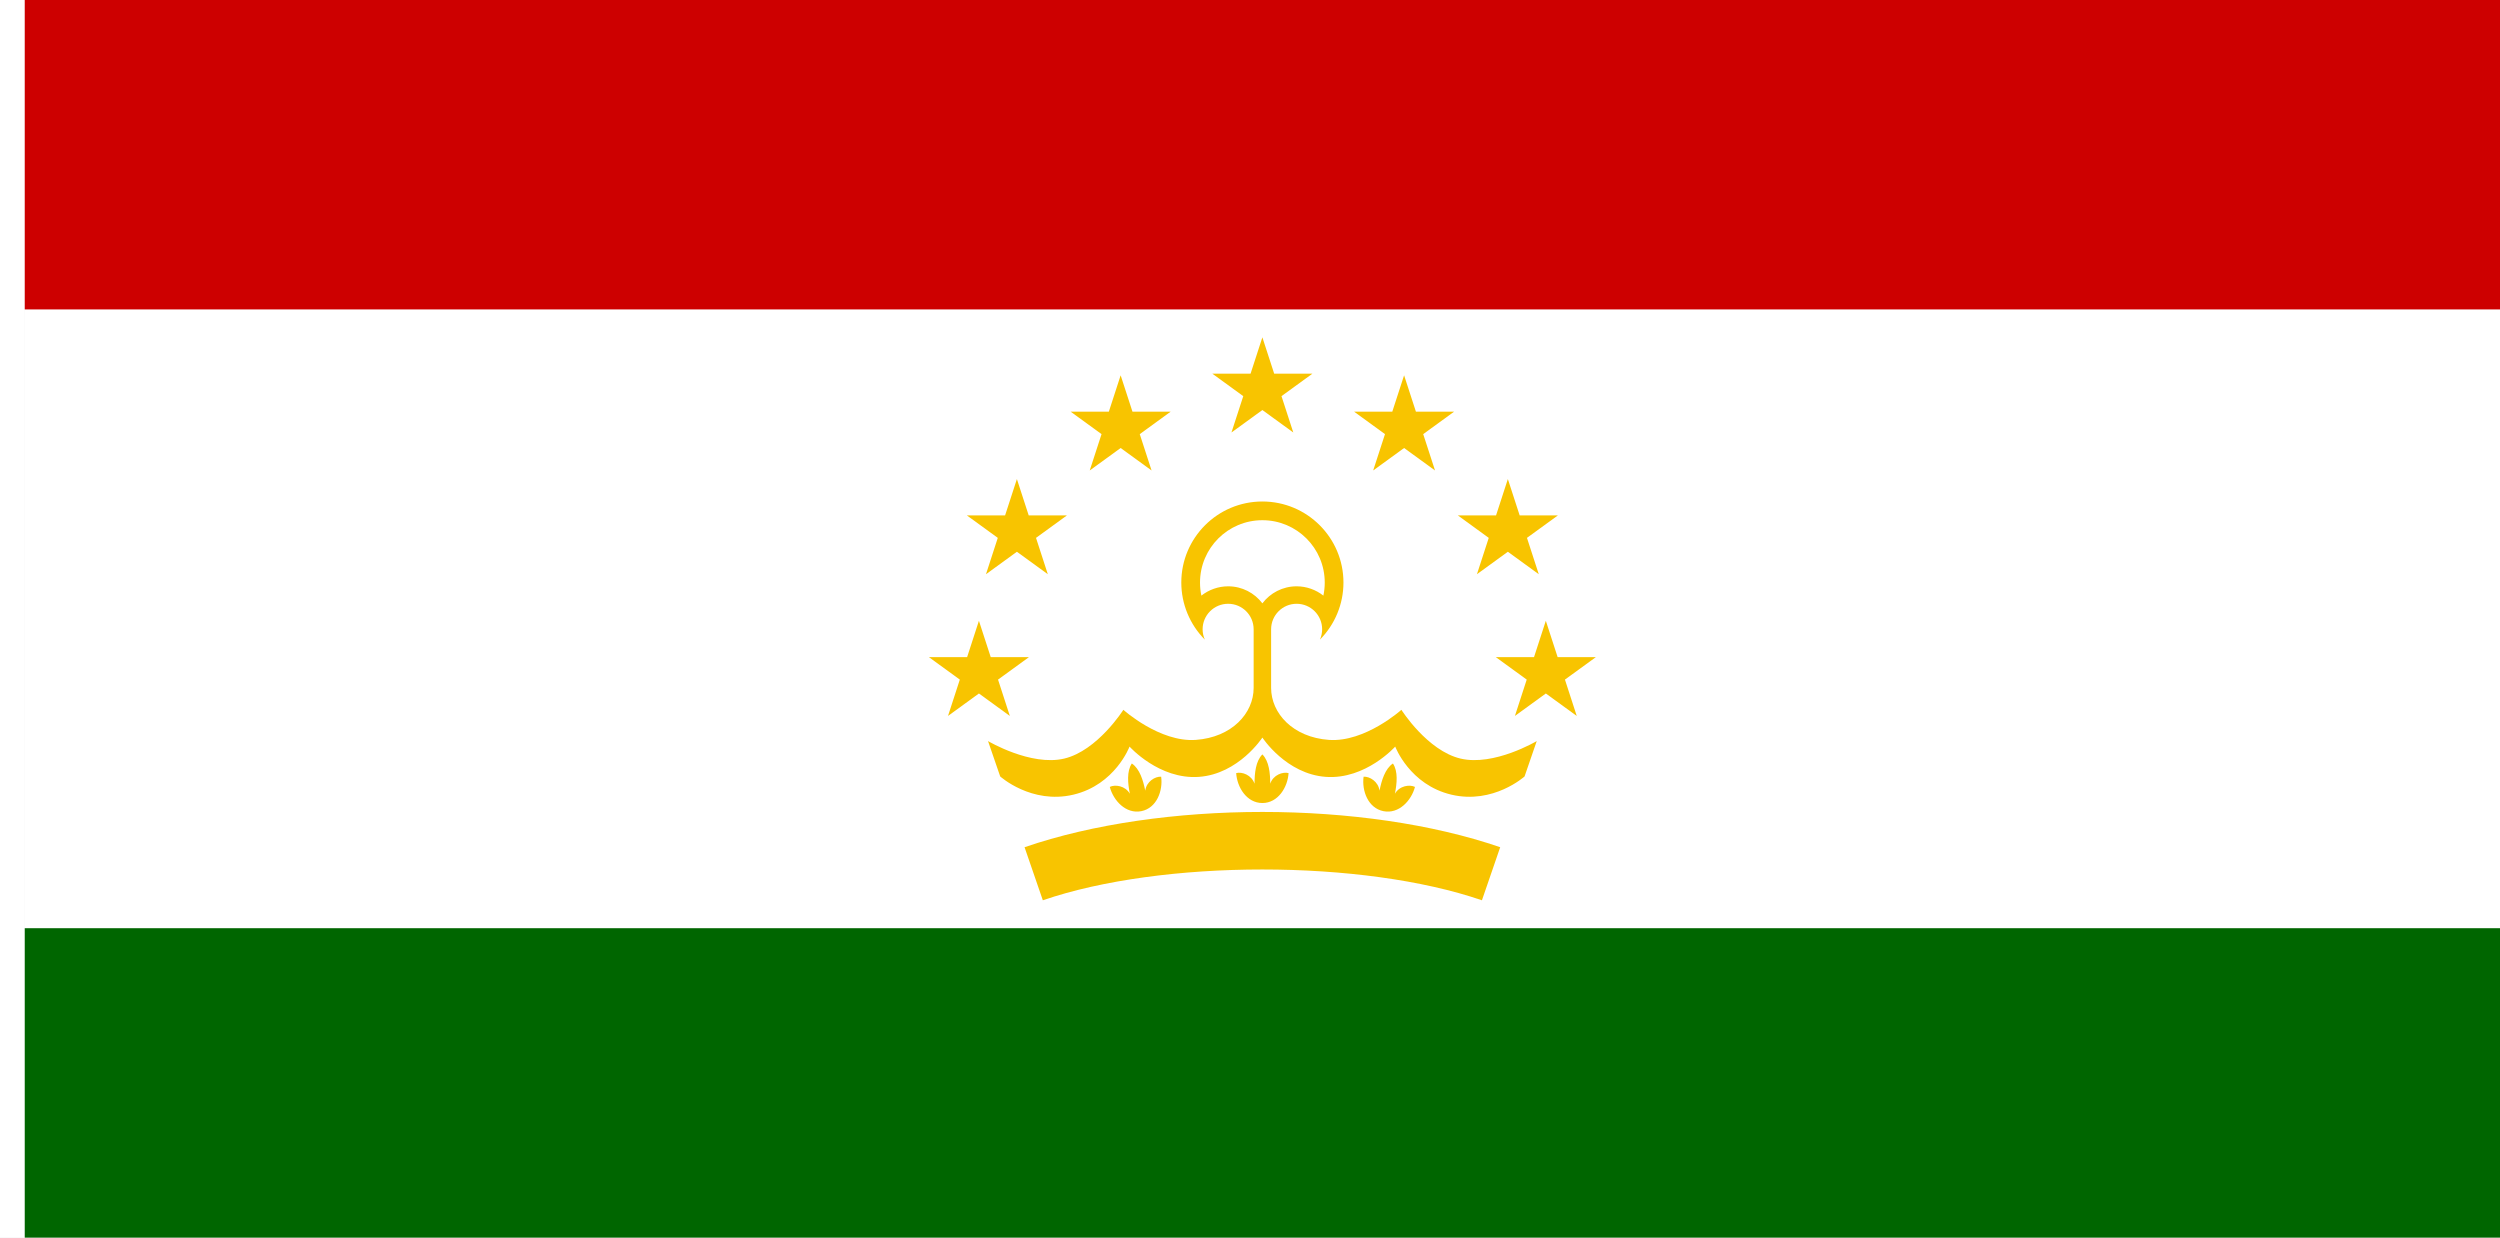
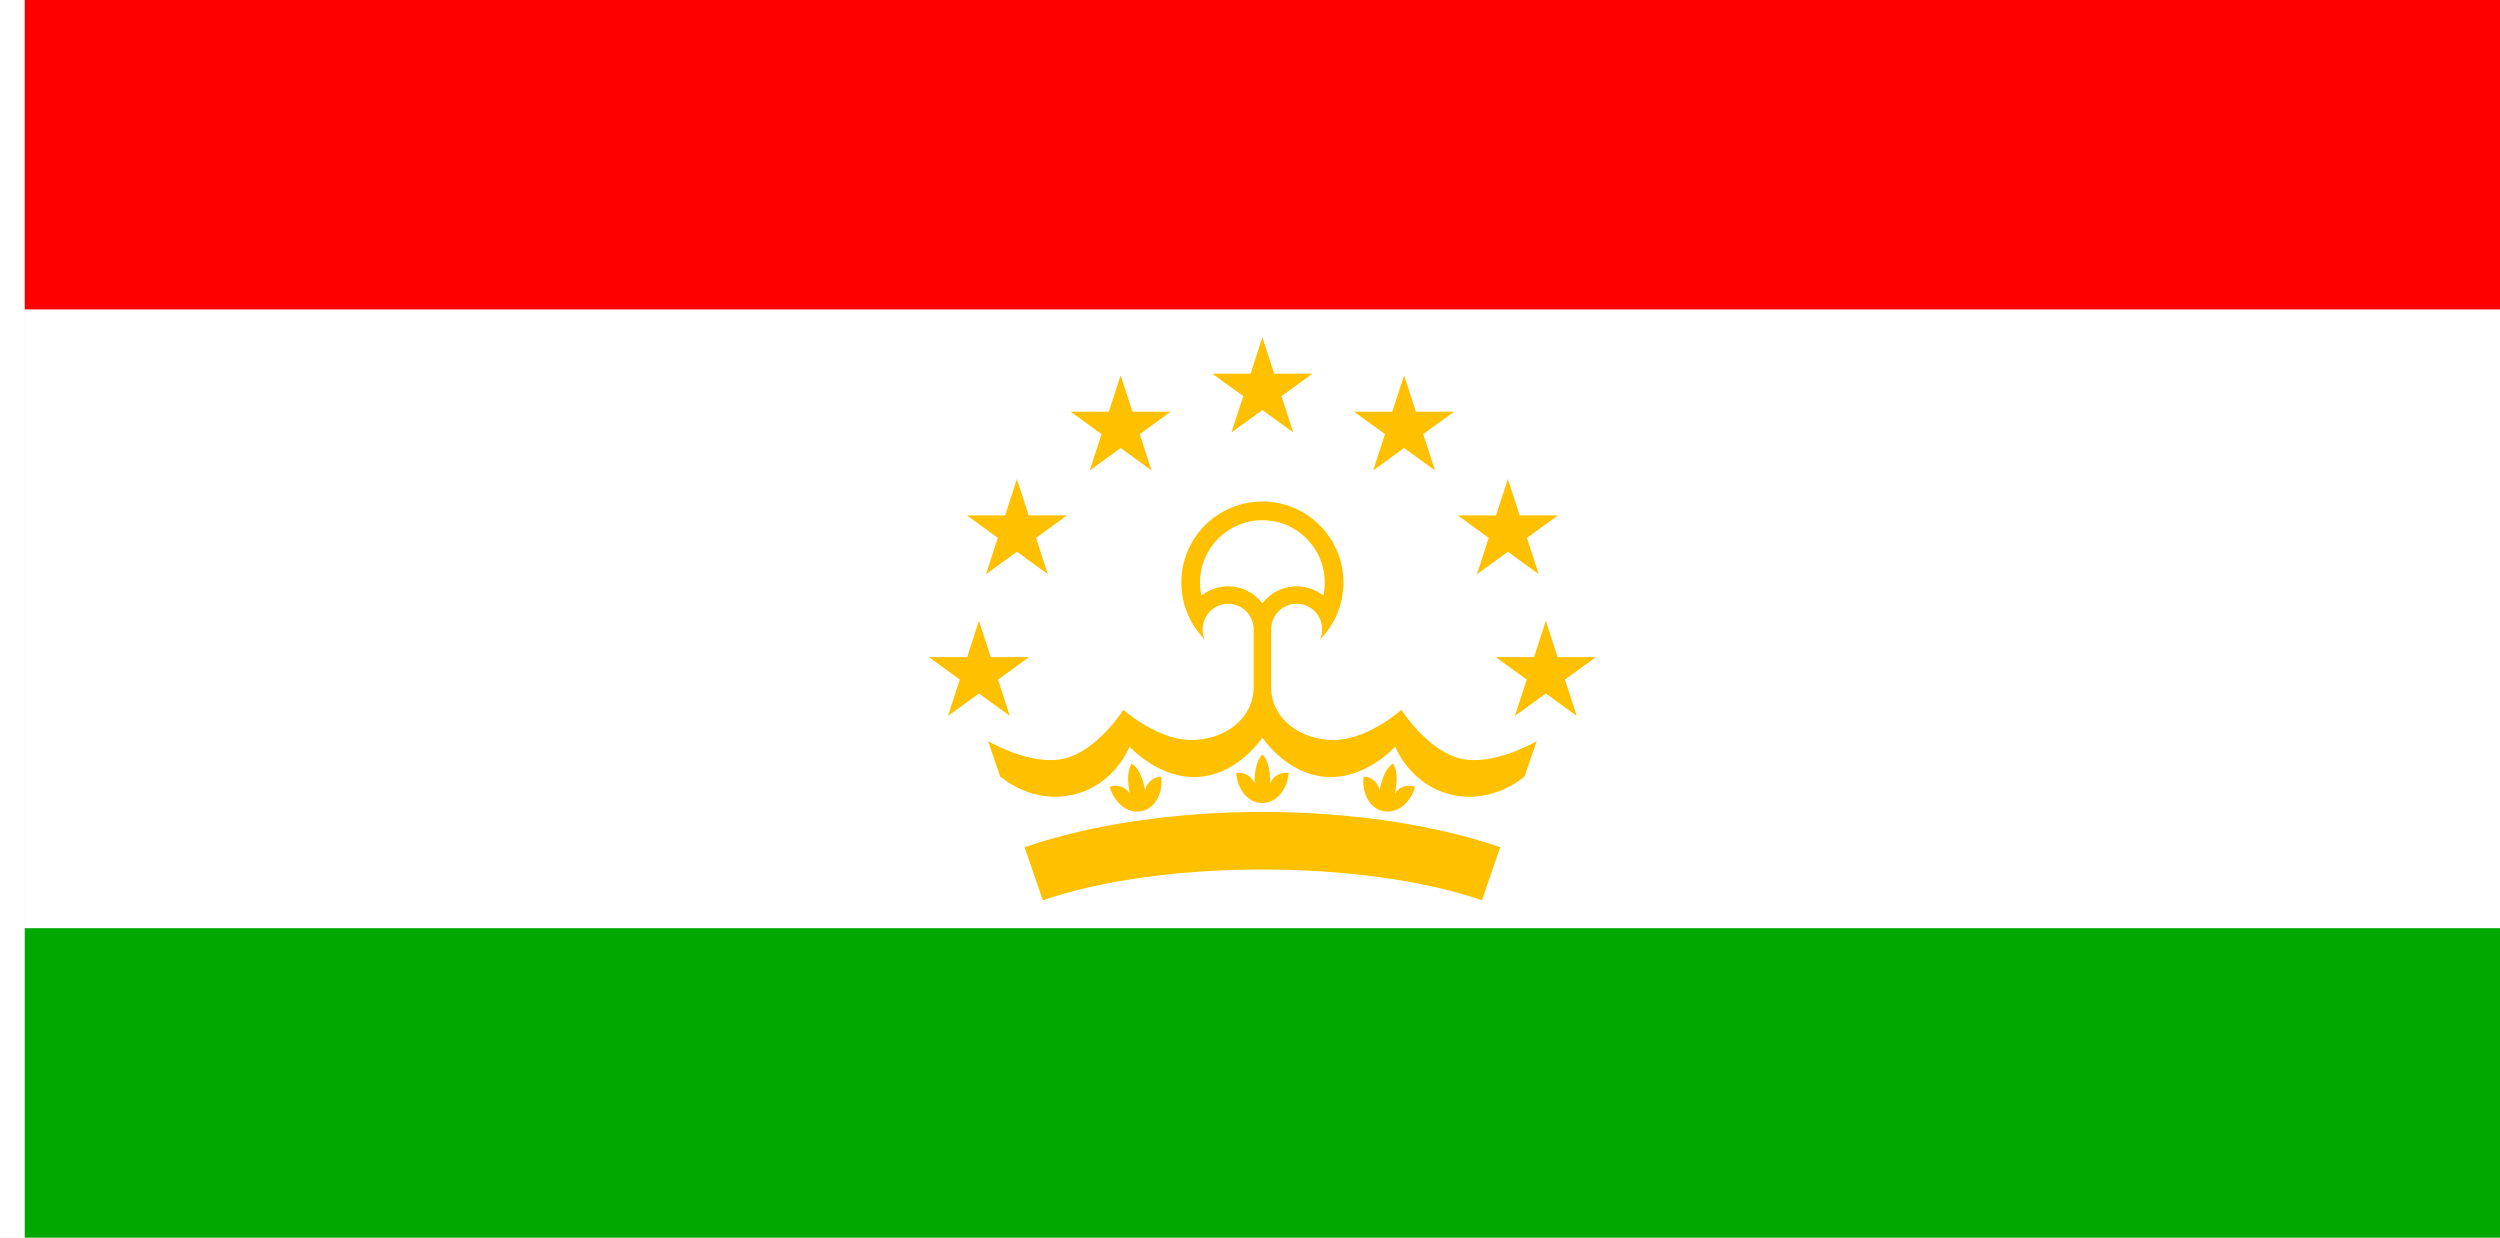
<svg xmlns="http://www.w3.org/2000/svg" width="3636" height="1800" viewBox="0 0 962.025 476.25" version="1.1" id="svg8">
  <defs id="defs2" />
  <g id="layer1" transform="translate(112.3345,-299.2679)">
    <path style="fill:#ffffff;fill-opacity:1;stroke:none;stroke-width:0.512px;stroke-linecap:butt;stroke-linejoin:miter;stroke-opacity:1" d="m -102.81,299.268 h -9.525 v 476.25 h 9.525 z" id="path1079" />
    <path id="path822" d="m -102.81,656.455 h 952.5 v -238.125 h -952.5 z" style="fill:#ffffff;fill-opacity:1;stroke:none;stroke-width:1.708px;stroke-linecap:butt;stroke-linejoin:miter;stroke-opacity:1" />
-     <path id="path827" d="m 849.69,775.518 h -952.5 v -119.062 h 952.5 z" style="fill:#006600;fill-opacity:1;stroke:none;stroke-width:1.208px;stroke-linecap:butt;stroke-linejoin:miter;stroke-opacity:1" />
-     <path style="fill:#cd0000;fill-opacity:1;stroke:none;stroke-width:1.208px;stroke-linecap:butt;stroke-linejoin:miter;stroke-opacity:1" d="m 849.69,418.33 h -952.5 l 0,-119.062 h 952.5 z" id="path833" />
-     <g id="g951" style="fill:#f8c400;fill-opacity:1">
-       <path id="path831" d="m 373.441,492.249 c -17.23,0 -31.203,13.968 -31.198,31.198 0.003,8.228 3.261,16.12 9.057,21.959 -0.56,-1.252 -0.855,-2.608 -0.856,-3.98 -0.004,-5.423 4.396,-9.819 9.819,-9.819 5.423,0 9.818,4.396 9.818,9.819 v 22.557 c 0,9.743 -8.371,19.018 -22.269,20.004 -13.898,0.986 -27.863,-11.575 -27.863,-11.575 0,0 -9.954,15.75 -22.796,18.774 -12.842,3.024 -29.286,-6.747 -29.286,-6.747 l 4.686,13.615 c 0,0 11.994,10.819 28.131,7.014 16.137,-3.805 21.64,-18.507 21.64,-18.507 0,0 11.358,12.747 26.676,11.656 15.318,-1.091 24.441,-15.124 24.441,-15.124 0,0 9.123,14.034 24.442,15.124 15.318,1.091 26.676,-11.656 26.676,-11.656 0,0 5.503,14.702 21.64,18.507 16.137,3.805 28.131,-7.014 28.131,-7.014 l 4.686,-13.615 c 0,0 -16.444,9.771 -29.286,6.747 -12.843,-3.024 -22.796,-18.774 -22.796,-18.774 0,0 -13.965,12.562 -27.863,11.575 -13.898,-0.986 -22.269,-10.262 -22.269,-20.004 v -22.557 c 0,-5.423 4.397,-9.819 9.819,-9.819 5.423,0 9.822,4.396 9.819,9.819 0,1.372 -0.296,2.728 -0.856,3.98 5.796,-5.839 9.055,-13.731 9.057,-21.959 0.005,-17.23 -13.968,-31.198 -31.198,-31.198 z m 0,7.2 c 13.254,0 23.999,10.745 23.999,23.999 0,1.714 -0.18,3.386 -0.526,5.023 -2.865,-2.255 -6.467,-3.581 -10.294,-3.583 -5.38,-0.003 -10.158,2.571 -13.178,6.549 -3.02,-3.978 -7.798,-6.552 -13.178,-6.549 -3.827,0.002 -7.429,1.328 -10.294,3.583 -0.347,-1.637 -0.526,-3.309 -0.526,-5.023 0,-13.254 10.745,-23.999 23.999,-23.999 z m 0,90.122 c -2.577,2.577 -3.019,7.28 -3.019,11.266 -1.147,-3.37 -4.828,-4.675 -7.061,-4.077 0.333,5.433 4.032,11.52 10.08,11.52 6.048,0 9.747,-6.087 10.08,-11.52 -2.233,-0.598 -5.915,0.706 -7.062,4.077 0,-3.986 -0.442,-8.689 -3.019,-11.266 z m -50.238,3.493 c -2.024,3.031 -1.539,7.73 -0.761,11.638 -1.783,-3.081 -5.648,-3.643 -7.721,-2.62 1.387,5.264 6.203,10.511 12.135,9.33 5.932,-1.181 8.371,-7.873 7.637,-13.266 -2.307,-0.151 -5.663,1.848 -6.13,5.377 -0.778,-3.909 -2.129,-8.436 -5.16,-10.46 z m 100.476,0 c -3.031,2.024 -4.382,6.551 -5.16,10.46 -0.467,-3.529 -3.822,-5.528 -6.13,-5.377 -0.734,5.394 1.705,12.086 7.637,13.266 5.932,1.181 10.748,-4.067 12.135,-9.33 -2.074,-1.023 -5.938,-0.462 -7.721,2.62 0.778,-3.909 1.263,-8.608 -0.762,-11.638 z m -50.238,18.649 c -32.686,0 -65.347,4.564 -91.515,13.572 l 7.03,20.422 c 22.854,-7.867 53.661,-11.853 84.486,-11.853 30.824,0 61.632,3.986 84.486,11.853 l 7.029,-20.422 c -26.169,-9.008 -58.829,-13.572 -91.515,-13.572 z" style="fill:#f8c400;stroke:none;stroke-width:0.24px;stroke-linecap:butt;stroke-linejoin:miter;stroke-opacity:1;fill-opacity:1" />
-       <path id="path927" d="m 373.44,457.05 -11.897,8.644 4.544,-13.986 -11.897,-8.644 h 14.706 l 4.544,-13.986 4.544,13.986 h 14.706 l -11.897,8.644 4.544,13.986 z" style="fill:#f8c400;stroke:none;stroke-width:0.265px;stroke-linecap:butt;stroke-linejoin:miter;stroke-opacity:1;fill-opacity:1" />
-       <path style="fill:#f8c400;fill-opacity:1;stroke:none;stroke-width:0.265px;stroke-linecap:butt;stroke-linejoin:miter;stroke-opacity:1" d="m 318.903,471.664 -11.897,8.644 4.544,-13.986 -11.897,-8.644 h 14.706 l 4.544,-13.986 4.544,13.986 h 14.706 l -11.897,8.644 4.544,13.986 z" id="path929" />
-       <path id="path931" d="m 278.978,511.588 -11.897,8.644 4.544,-13.986 -11.897,-8.644 h 14.706 l 4.544,-13.986 4.544,13.986 h 14.706 l -11.897,8.644 4.544,13.986 z" style="fill:#f8c400;fill-opacity:1;stroke:none;stroke-width:0.265px;stroke-linecap:butt;stroke-linejoin:miter;stroke-opacity:1" />
-       <path style="fill:#f8c400;fill-opacity:1;stroke:none;stroke-width:0.265px;stroke-linecap:butt;stroke-linejoin:miter;stroke-opacity:1" d="m 264.365,566.126 -11.897,8.644 4.544,-13.986 -11.897,-8.644 h 14.706 l 4.544,-13.986 4.544,13.986 h 14.706 l -11.897,8.644 4.544,13.986 z" id="path933" />
-       <path id="path937" d="m 427.978,471.664 11.897,8.644 -4.544,-13.986 11.897,-8.644 h -14.706 l -4.544,-13.986 -4.544,13.986 h -14.706 l 11.897,8.644 -4.544,13.986 z" style="fill:#f8c400;fill-opacity:1;stroke:none;stroke-width:0.265px;stroke-linecap:butt;stroke-linejoin:miter;stroke-opacity:1" />
-       <path style="fill:#f8c400;fill-opacity:1;stroke:none;stroke-width:0.265px;stroke-linecap:butt;stroke-linejoin:miter;stroke-opacity:1" d="m 467.903,511.588 11.897,8.644 -4.544,-13.986 11.897,-8.644 h -14.706 l -4.544,-13.986 -4.544,13.986 h -14.706 l 11.897,8.644 -4.544,13.986 z" id="path939" />
-       <path id="path941" d="m 482.516,566.126 11.897,8.644 -4.544,-13.986 11.897,-8.644 h -14.706 l -4.544,-13.986 -4.544,13.986 h -14.706 l 11.897,8.644 -4.544,13.986 z" style="fill:#f8c400;fill-opacity:1;stroke:none;stroke-width:0.265px;stroke-linecap:butt;stroke-linejoin:miter;stroke-opacity:1" />
+     <path id="path827" d="m 849.69,775.518 h -952.5 v -119.062 h 952.5 z" style="fill:#00a800;fill-opacity:1;stroke:none;stroke-width:1.208px;stroke-linecap:butt;stroke-linejoin:miter;stroke-opacity:1" />
+     <path style="fill:#ff0000;fill-opacity:1;stroke:none;stroke-width:1.208px;stroke-linecap:butt;stroke-linejoin:miter;stroke-opacity:1" d="m 849.69,418.33 h -952.5 l 0,-119.062 h 952.5 z" id="path833" />
+     <g id="g951" style="fill:#ffc000;fill-opacity:1">
+       <path id="path831" d="m 373.441,492.249 c -17.23,0 -31.203,13.968 -31.198,31.198 0.003,8.228 3.261,16.12 9.057,21.959 -0.56,-1.252 -0.855,-2.608 -0.856,-3.98 -0.004,-5.423 4.396,-9.819 9.819,-9.819 5.423,0 9.818,4.396 9.818,9.819 v 22.557 c 0,9.743 -8.371,19.018 -22.269,20.004 -13.898,0.986 -27.863,-11.575 -27.863,-11.575 0,0 -9.954,15.75 -22.796,18.774 -12.842,3.024 -29.286,-6.747 -29.286,-6.747 l 4.686,13.615 c 0,0 11.994,10.819 28.131,7.014 16.137,-3.805 21.64,-18.507 21.64,-18.507 0,0 11.358,12.747 26.676,11.656 15.318,-1.091 24.441,-15.124 24.441,-15.124 0,0 9.123,14.034 24.442,15.124 15.318,1.091 26.676,-11.656 26.676,-11.656 0,0 5.503,14.702 21.64,18.507 16.137,3.805 28.131,-7.014 28.131,-7.014 l 4.686,-13.615 c 0,0 -16.444,9.771 -29.286,6.747 -12.843,-3.024 -22.796,-18.774 -22.796,-18.774 0,0 -13.965,12.562 -27.863,11.575 -13.898,-0.986 -22.269,-10.262 -22.269,-20.004 v -22.557 c 0,-5.423 4.397,-9.819 9.819,-9.819 5.423,0 9.822,4.396 9.819,9.819 0,1.372 -0.296,2.728 -0.856,3.98 5.796,-5.839 9.055,-13.731 9.057,-21.959 0.005,-17.23 -13.968,-31.198 -31.198,-31.198 z m 0,7.2 c 13.254,0 23.999,10.745 23.999,23.999 0,1.714 -0.18,3.386 -0.526,5.023 -2.865,-2.255 -6.467,-3.581 -10.294,-3.583 -5.38,-0.003 -10.158,2.571 -13.178,6.549 -3.02,-3.978 -7.798,-6.552 -13.178,-6.549 -3.827,0.002 -7.429,1.328 -10.294,3.583 -0.347,-1.637 -0.526,-3.309 -0.526,-5.023 0,-13.254 10.745,-23.999 23.999,-23.999 z m 0,90.122 c -2.577,2.577 -3.019,7.28 -3.019,11.266 -1.147,-3.37 -4.828,-4.675 -7.061,-4.077 0.333,5.433 4.032,11.52 10.08,11.52 6.048,0 9.747,-6.087 10.08,-11.52 -2.233,-0.598 -5.915,0.706 -7.062,4.077 0,-3.986 -0.442,-8.689 -3.019,-11.266 z m -50.238,3.493 c -2.024,3.031 -1.539,7.73 -0.761,11.638 -1.783,-3.081 -5.648,-3.643 -7.721,-2.62 1.387,5.264 6.203,10.511 12.135,9.33 5.932,-1.181 8.371,-7.873 7.637,-13.266 -2.307,-0.151 -5.663,1.848 -6.13,5.377 -0.778,-3.909 -2.129,-8.436 -5.16,-10.46 z m 100.476,0 c -3.031,2.024 -4.382,6.551 -5.16,10.46 -0.467,-3.529 -3.822,-5.528 -6.13,-5.377 -0.734,5.394 1.705,12.086 7.637,13.266 5.932,1.181 10.748,-4.067 12.135,-9.33 -2.074,-1.023 -5.938,-0.462 -7.721,2.62 0.778,-3.909 1.263,-8.608 -0.762,-11.638 z m -50.238,18.649 c -32.686,0 -65.347,4.564 -91.515,13.572 l 7.03,20.422 c 22.854,-7.867 53.661,-11.853 84.486,-11.853 30.824,0 61.632,3.986 84.486,11.853 l 7.029,-20.422 c -26.169,-9.008 -58.829,-13.572 -91.515,-13.572 z" style="fill:#ffc000;stroke:none;stroke-width:0.24px;stroke-linecap:butt;stroke-linejoin:miter;stroke-opacity:1;fill-opacity:1" />
+       <path id="path927" d="m 373.44,457.05 -11.897,8.644 4.544,-13.986 -11.897,-8.644 h 14.706 l 4.544,-13.986 4.544,13.986 h 14.706 l -11.897,8.644 4.544,13.986 z" style="fill:#ffc000;stroke:none;stroke-width:0.265px;stroke-linecap:butt;stroke-linejoin:miter;stroke-opacity:1;fill-opacity:1" />
+       <path style="fill:#ffc000;fill-opacity:1;stroke:none;stroke-width:0.265px;stroke-linecap:butt;stroke-linejoin:miter;stroke-opacity:1" d="m 318.903,471.664 -11.897,8.644 4.544,-13.986 -11.897,-8.644 h 14.706 l 4.544,-13.986 4.544,13.986 h 14.706 l -11.897,8.644 4.544,13.986 z" id="path929" />
+       <path id="path931" d="m 278.978,511.588 -11.897,8.644 4.544,-13.986 -11.897,-8.644 h 14.706 l 4.544,-13.986 4.544,13.986 h 14.706 l -11.897,8.644 4.544,13.986 z" style="fill:#ffc000;fill-opacity:1;stroke:none;stroke-width:0.265px;stroke-linecap:butt;stroke-linejoin:miter;stroke-opacity:1" />
+       <path style="fill:#ffc000;fill-opacity:1;stroke:none;stroke-width:0.265px;stroke-linecap:butt;stroke-linejoin:miter;stroke-opacity:1" d="m 264.365,566.126 -11.897,8.644 4.544,-13.986 -11.897,-8.644 h 14.706 l 4.544,-13.986 4.544,13.986 h 14.706 l -11.897,8.644 4.544,13.986 z" id="path933" />
+       <path id="path937" d="m 427.978,471.664 11.897,8.644 -4.544,-13.986 11.897,-8.644 h -14.706 l -4.544,-13.986 -4.544,13.986 h -14.706 l 11.897,8.644 -4.544,13.986 z" style="fill:#ffc000;fill-opacity:1;stroke:none;stroke-width:0.265px;stroke-linecap:butt;stroke-linejoin:miter;stroke-opacity:1" />
+       <path style="fill:#ffc000;fill-opacity:1;stroke:none;stroke-width:0.265px;stroke-linecap:butt;stroke-linejoin:miter;stroke-opacity:1" d="m 467.903,511.588 11.897,8.644 -4.544,-13.986 11.897,-8.644 h -14.706 l -4.544,-13.986 -4.544,13.986 h -14.706 l 11.897,8.644 -4.544,13.986 z" id="path939" />
+       <path id="path941" d="m 482.516,566.126 11.897,8.644 -4.544,-13.986 11.897,-8.644 h -14.706 l -4.544,-13.986 -4.544,13.986 h -14.706 l 11.897,8.644 -4.544,13.986 z" style="fill:#ffc000;fill-opacity:1;stroke:none;stroke-width:0.265px;stroke-linecap:butt;stroke-linejoin:miter;stroke-opacity:1" />
    </g>
  </g>
</svg>
